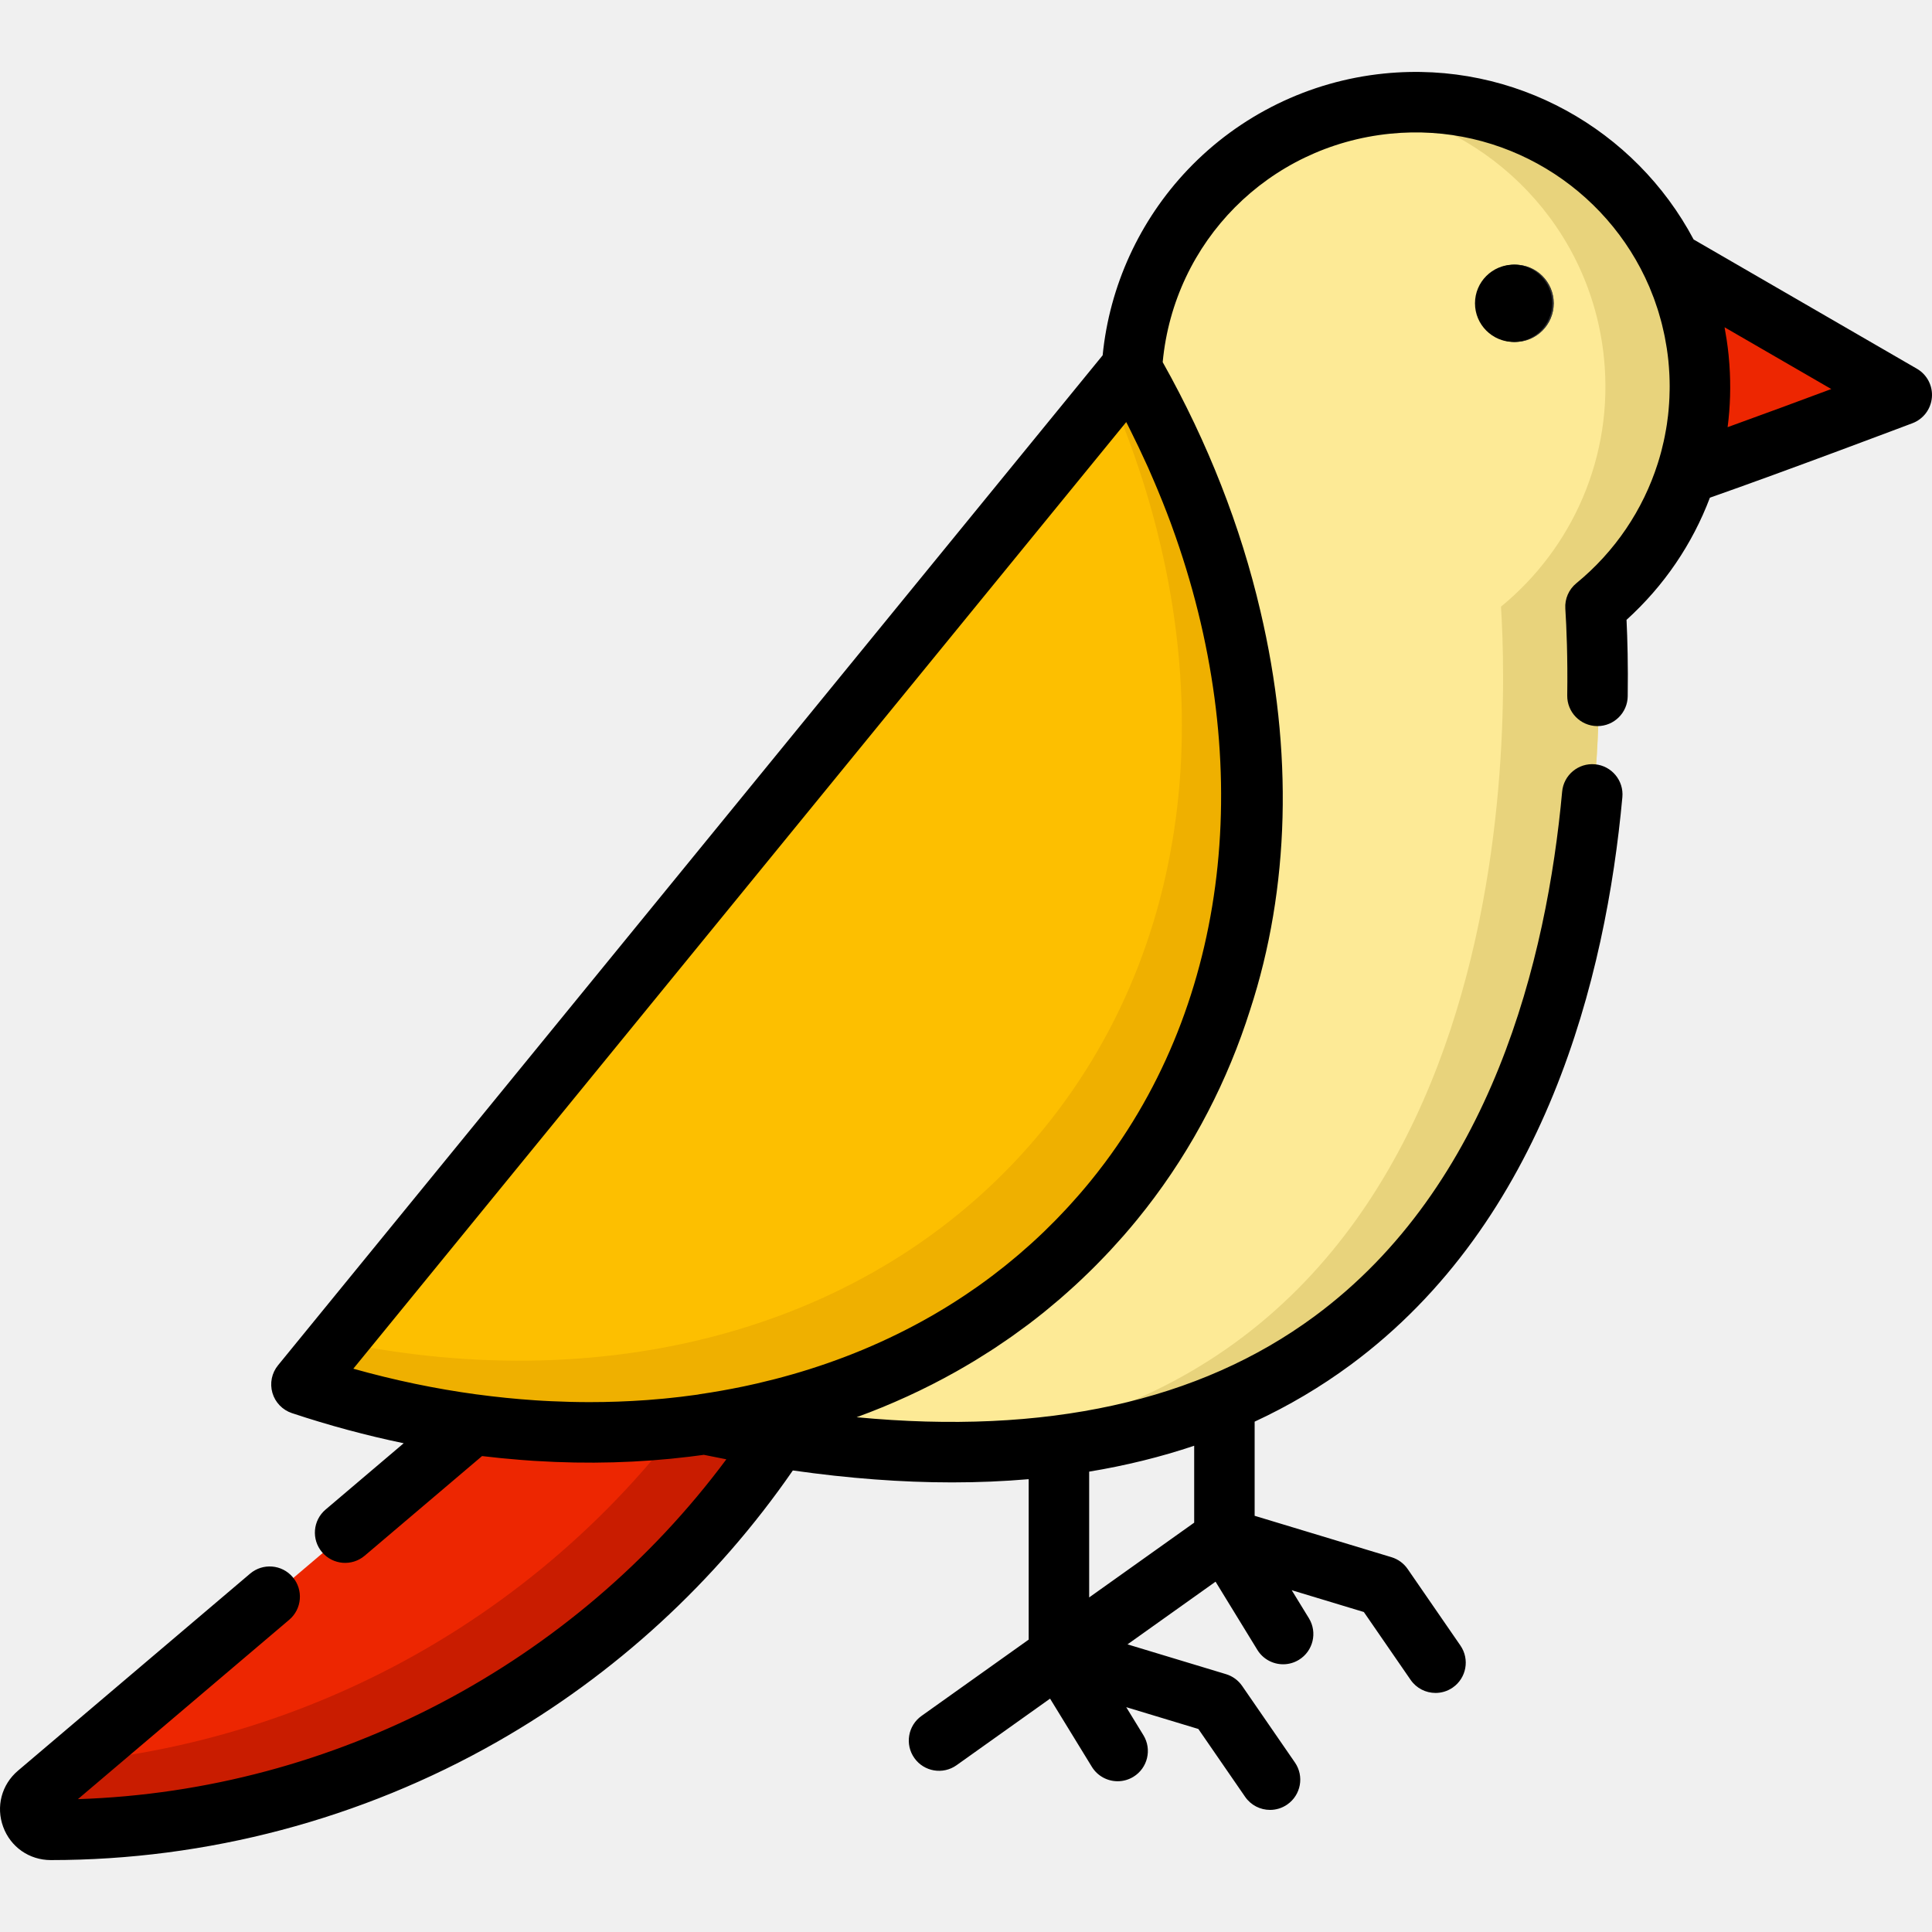
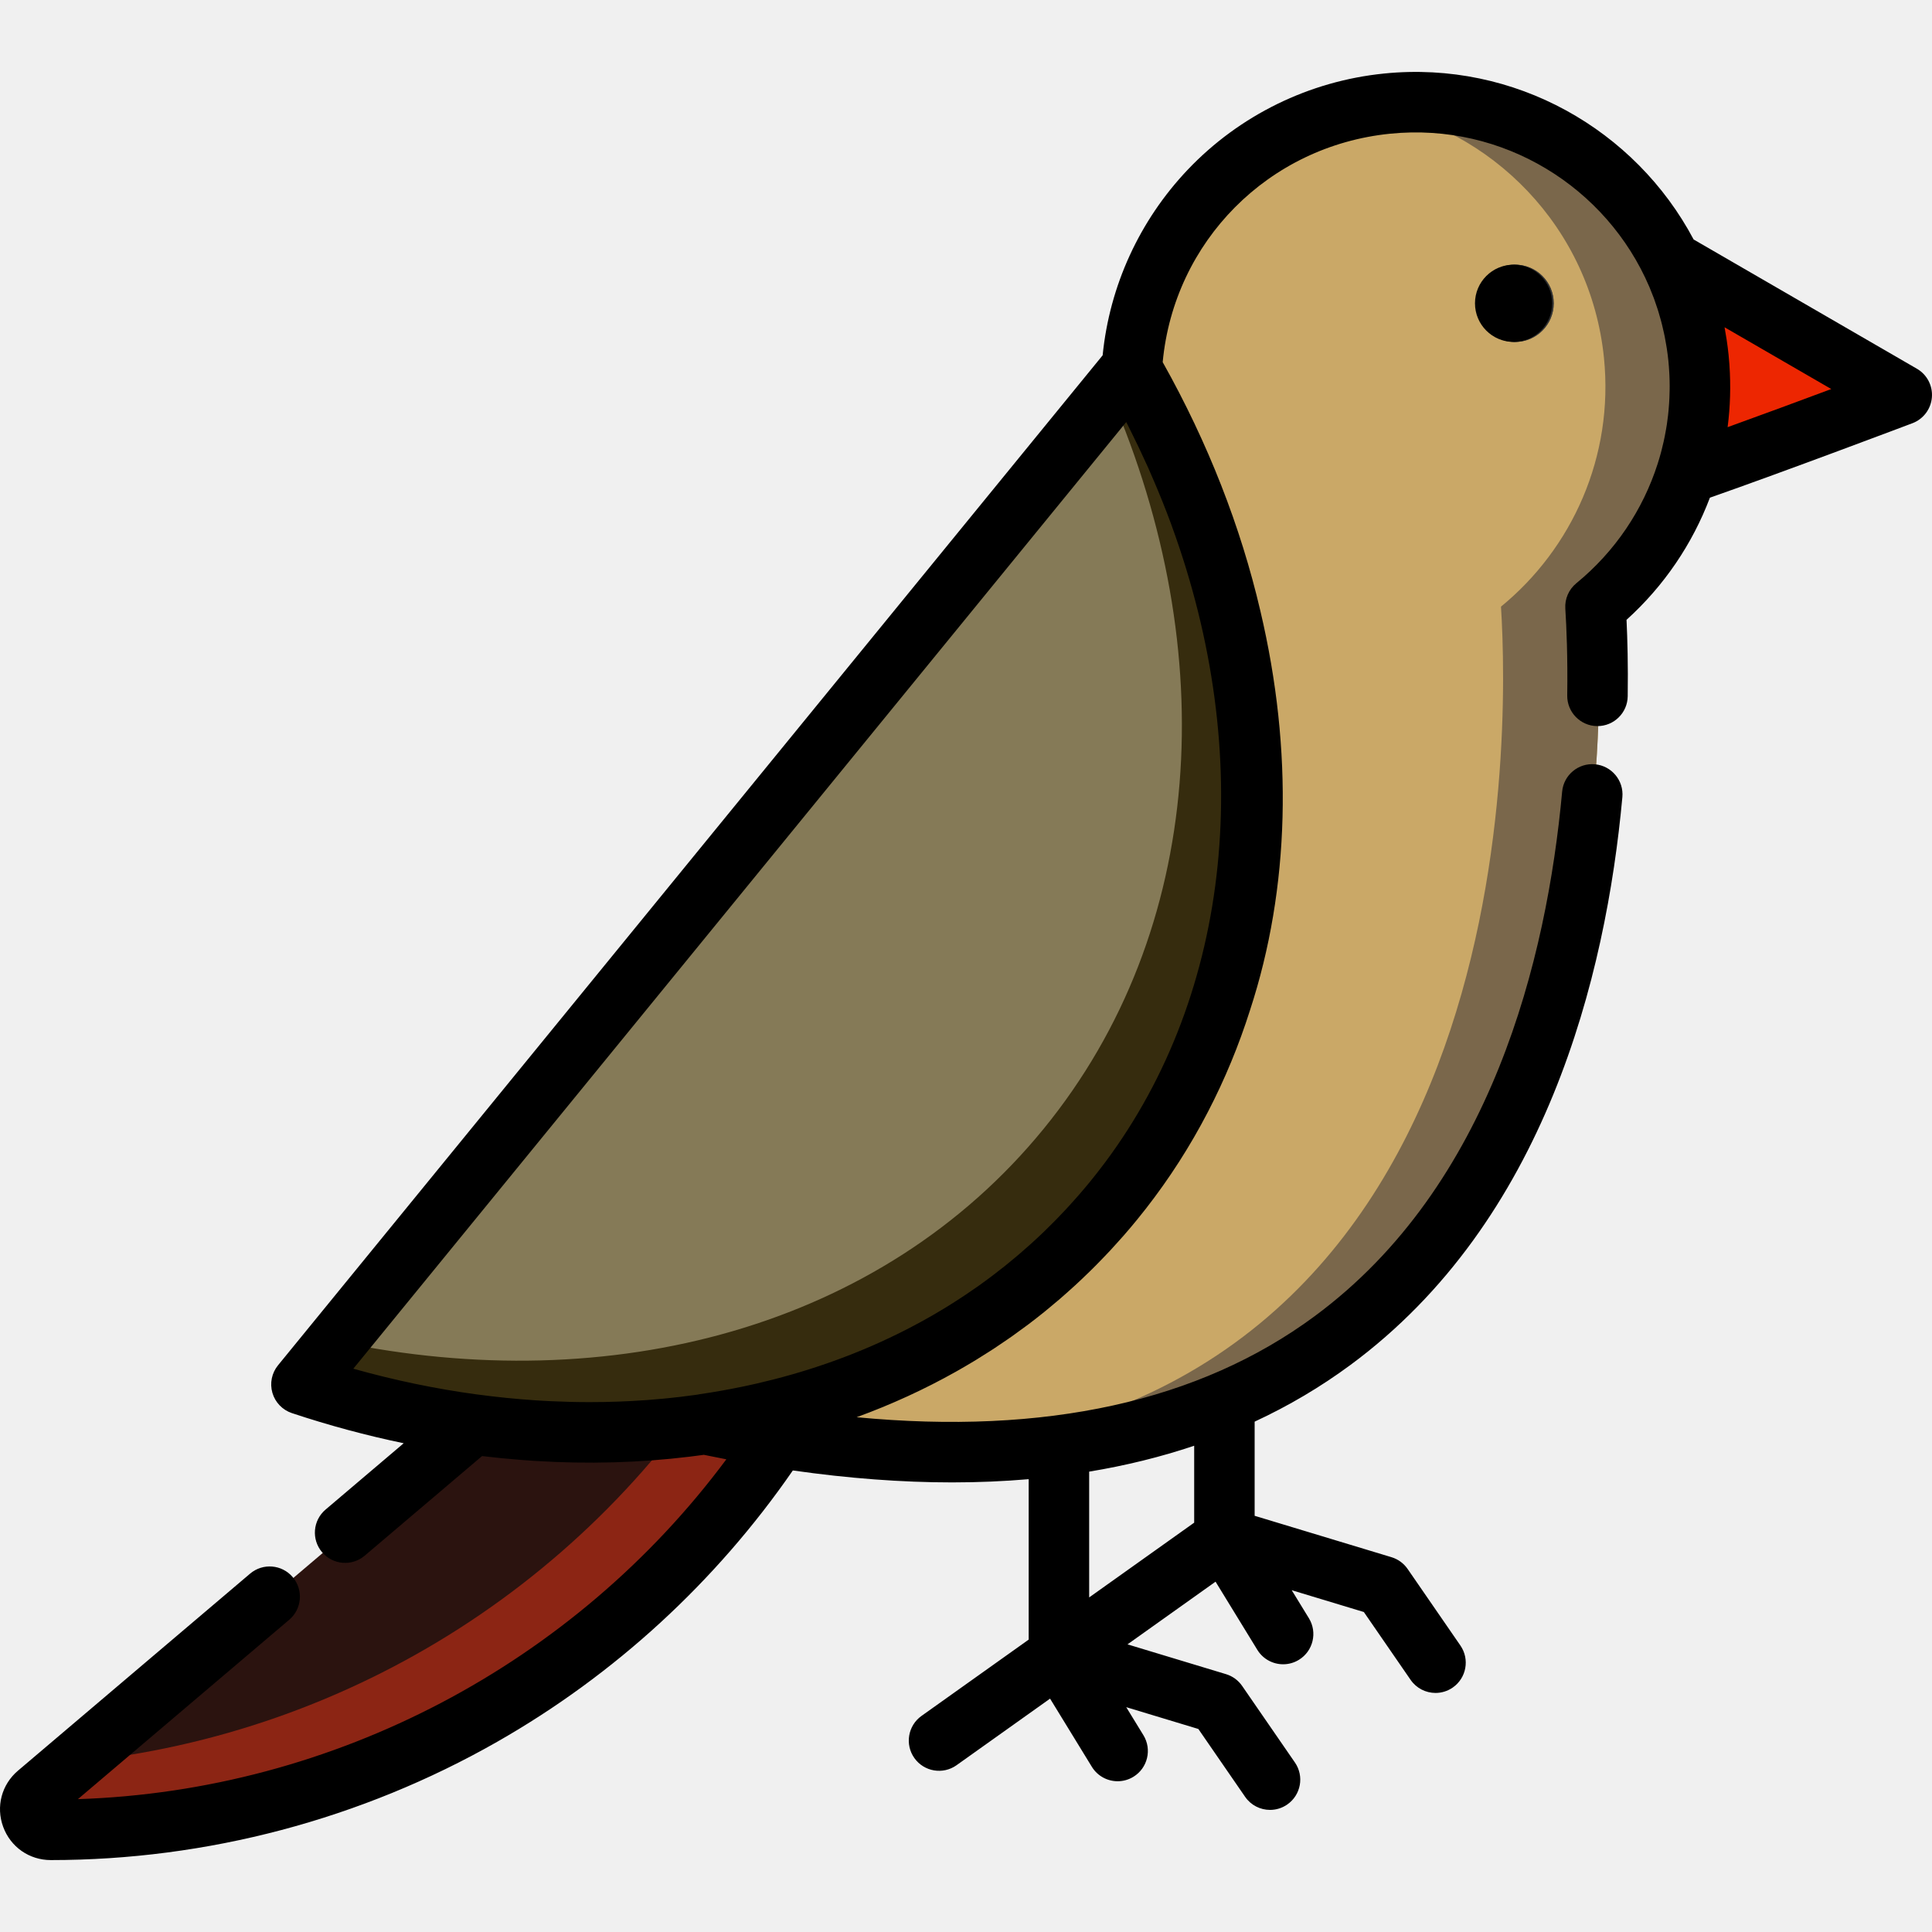
- <svg xmlns="http://www.w3.org/2000/svg" version="1.1" id="Layer_1" x="0px" y="0px" viewBox="0 0 511.999 511.999" style="enable-background:new 0 0 511.999 511.999;" xml:space="preserve">
-   <path style="fill:#ED2601;" d="M147.812,358.682L10.363,475.36c-3.851,3.269-1.539,9.565,3.512,9.565l0,0  c83.708,0,160.862-45.301,201.652-118.398l8.684-15.564L147.812,358.682z" />
-   <path style="fill:#C91C00;" d="M196.359,353.776c-37.416,63.97-103.054,105.77-176.057,113.146l-9.939,8.437  c-3.851,3.269-1.539,9.565,3.512,9.565l0,0c83.708,0,160.862-45.301,201.652-118.398l8.684-15.564L196.359,353.776z" />
-   <path style="fill:#ED2601;" d="M504.402,104.656L443.23,69.242c3.836,7.819,6.377,16.436,7.304,25.608  c1.081,10.706-0.139,21.112-3.254,30.731C466.066,119.153,504.402,104.656,504.402,104.656z" />
-   <path style="fill:#FDEA96;" d="M450.533,94.851c-4.183-41.402-41.137-71.573-82.538-67.39c-37.281,3.767-65.442,34.109-67.628,70.34  c4.391,7.652,8.332,15.432,11.829,23.297c-0.001,0-0.01-0.003-0.01-0.003c1.435,3.223,2.794,6.458,4.078,9.706  c0.03,0.077,0.062,0.153,0.092,0.23c0.592,1.503,1.167,3.01,1.728,4.518c0.153,0.41,0.301,0.823,0.45,1.234  c0.036,0.1,0.073,0.201,0.109,0.301c0.735,2.023,1.444,4.048,2.12,6.077c0.046,0.139,0.091,0.278,0.137,0.416  c0.792,2.396,1.547,4.795,2.257,7.197c0.016,0.053,0.031,0.108,0.047,0.162c0.748,2.538,1.452,5.078,2.108,7.621  c0.015,0.014,0.031,0.026,0.047,0.04c9.332,35.809,10.026,73.679-1.986,108.723c-6.064,18.295-15.276,35.474-27.83,50.85  c-27.143,33.244-65.615,52.97-108.48,59.229c242.956,51.278,238.68-177.245,236.179-216.633  C442.135,145.297,453.172,120.963,450.533,94.851z" />
-   <path style="fill:#E8D37C;" d="M450.533,94.851c-4.183-41.402-41.137-71.573-82.538-67.39c-1.729,0.174-3.43,0.425-5.117,0.712  c32.537,5.581,58.708,32.232,62.189,66.678c2.638,26.113-8.398,50.446-27.29,65.914c2.196,34.594,5.753,215.083-158.026,223.758  c189.611,9.494,185.798-187.458,183.494-223.758C442.135,145.297,453.172,120.963,450.533,94.851z" />
-   <path style="fill:#FDBF00;" d="M80.304,366.883c81.534,27.088,166.584,10.878,215.241-48.715s47.526-146.166,4.676-220.635  L80.304,366.883z" />
-   <path style="fill:#EFB000;" d="M300.22,97.535l-5.859,7.177c29.311,67.896,25.242,141.741-17.808,194.468  s-114.588,71.484-186.975,56.347l-9.274,11.359c81.534,27.088,166.584,10.878,215.24-48.715  C344.201,258.575,343.069,172.002,300.22,97.535z" />
-   <g>
-     <circle style="fill:#333333;" cx="401.536" cy="80.378" r="10.233" />
-     <circle style="fill:#333333;" cx="401.483" cy="80.378" r="10.233" />
+ <svg xmlns="http://www.w3.org/2000/svg" width="512" height="512" viewBox="0 0 512 512" fill="none">
+   <g clip-path="url(#clip0_9_2)">
+     <path d="M147.812 358.682L10.363 475.36C6.512 478.629 8.824 484.925 13.875 484.925C97.583 484.925 174.737 439.624 215.527 366.527L224.211 350.963L147.812 358.682Z" fill="#2B130F" />
+     <path d="M196.359 353.776C158.943 417.746 93.305 459.546 20.302 466.922L10.363 475.359C6.512 478.628 8.824 484.924 13.875 484.924C97.583 484.924 174.737 439.623 215.527 366.526L224.211 350.962L196.359 353.776Z" fill="#8C2514" />
+     <path d="M504.402 104.656L443.23 69.242C447.066 77.061 449.607 85.678 450.534 94.85C451.615 105.556 450.395 115.962 447.28 125.581C466.066 119.153 504.402 104.656 504.402 104.656Z" fill="#ED2601" />
+     <path d="M450.533 94.851C446.35 53.449 409.396 23.278 367.995 27.461C330.714 31.228 302.553 61.57 300.367 97.801C304.758 105.453 308.699 113.233 312.196 121.098L312.186 121.095C313.621 124.318 314.98 127.553 316.264 130.801C316.294 130.878 316.326 130.954 316.356 131.031C316.948 132.534 317.523 134.041 318.084 135.549C318.237 135.959 318.385 136.372 318.534 136.783C318.57 136.883 318.607 136.984 318.643 137.084C319.378 139.107 320.087 141.132 320.763 143.161C320.809 143.3 320.854 143.439 320.9 143.577C321.692 145.973 322.447 148.372 323.157 150.774C323.173 150.827 323.188 150.882 323.204 150.936C323.952 153.474 324.656 156.014 325.312 158.557C325.327 158.571 325.343 158.583 325.359 158.597C334.691 194.406 335.385 232.276 323.373 267.32C317.309 285.615 308.097 302.794 295.543 318.17C268.4 351.414 229.928 371.14 187.063 377.399C430.019 428.677 425.743 200.154 423.242 160.766C442.135 145.297 453.172 120.963 450.533 94.851Z" fill="#CAA867" />
+     <path d="M450.533 94.851C446.35 53.449 409.396 23.278 367.995 27.461C366.266 27.635 364.565 27.886 362.878 28.173C395.415 33.754 421.586 60.405 425.067 94.851C427.705 120.964 416.669 145.297 397.777 160.765C399.973 195.359 403.53 375.848 239.751 384.523C429.362 394.017 425.549 197.065 423.245 160.765C442.135 145.297 453.172 120.963 450.533 94.851Z" fill="#7A674B" />
+     <path d="M80.304 366.883C161.838 393.971 246.888 377.761 295.545 318.168C344.202 258.575 343.071 172.002 300.221 97.533L80.304 366.883Z" fill="#857A57" />
+     <path d="M300.22 97.535L294.361 104.712C323.672 172.608 319.603 246.453 276.553 299.18C233.503 351.907 161.965 370.664 89.578 355.527L80.304 366.886C161.838 393.974 246.888 377.764 295.544 318.171C344.201 258.575 343.069 172.002 300.22 97.535Z" fill="#362C0E" />
+     <path d="M401.536 90.611C407.188 90.611 411.769 86.029 411.769 80.378C411.769 74.727 407.188 70.145 401.536 70.145C395.884 70.145 391.303 74.727 391.303 80.378C391.303 86.029 395.884 90.611 401.536 90.611Z" fill="#333333" />
+     <path d="M401.483 90.611C407.135 90.611 411.716 86.029 411.716 80.378C411.716 74.727 407.135 70.145 401.483 70.145C395.831 70.145 391.25 74.727 391.25 80.378C391.25 86.029 395.831 90.611 401.483 90.611Z" fill="#333333" />
+     <path d="M508.002 97.72L448.827 63.463C433.408 34.4 401.467 15.979 366.775 19.487C346.965 21.488 328.506 30.525 314.799 44.933C301.977 58.41 294.034 75.787 292.214 94.161L73.68 361.815C72.013 363.857 71.456 366.587 72.191 369.119C72.926 371.65 74.859 373.658 77.361 374.49C87.203 377.76 97.09 380.423 106.984 382.475L86.276 400.055C82.901 402.92 82.488 407.977 85.353 411.351C88.218 414.726 93.275 415.14 96.649 412.274L127.751 385.872C131.165 386.283 134.576 386.62 137.983 386.885C139.077 386.972 140.169 387.054 141.26 387.125C141.48 387.139 141.7 387.151 141.92 387.163C155.832 388.031 169.462 387.657 182.736 386.036C183.716 385.918 184.689 385.788 185.664 385.657C185.949 385.619 186.236 385.581 186.521 385.542C188.521 385.957 190.511 386.354 192.49 386.732C152.205 440.935 88.596 474.568 20.646 476.792L76.651 429.25C80.026 426.385 80.439 421.328 77.574 417.954C74.71 414.579 69.654 414.167 66.278 417.031L4.762 469.25C0.417 472.939 -1.123 478.779 0.842 484.131C2.807 489.481 7.76 492.939 13.461 492.939C54.852 492.939 95.741 482.111 131.704 461.625C162.919 443.845 189.761 419.16 210.109 389.686C224.851 391.787 238.933 392.851 252.32 392.851C259.27 392.851 266.032 392.562 272.611 391.996V434.515L244.206 454.738C240.6 457.305 239.759 462.309 242.325 465.915C244.891 469.519 249.897 470.363 253.501 467.796L278.279 450.156L289.349 468.218C290.861 470.685 293.494 472.046 296.189 472.046C297.618 472.046 299.062 471.664 300.369 470.864C304.143 468.551 305.327 463.617 303.015 459.843L298.463 452.416L317.576 458.197L329.97 476.176C331.525 478.431 334.028 479.642 336.576 479.642C338.145 479.642 339.728 479.183 341.117 478.225C344.761 475.713 345.68 470.723 343.167 467.078L329.181 446.789C328.15 445.294 326.642 444.192 324.902 443.667L298.802 435.772L322.135 419.16L333.205 437.222C334.717 439.689 337.35 441.05 340.045 441.05C341.474 441.05 342.918 440.669 344.225 439.868C347.999 437.555 349.183 432.621 346.871 428.847L342.319 421.42L361.432 427.201L373.826 445.18C375.381 447.435 377.884 448.646 380.432 448.646C382.001 448.646 383.584 448.186 384.973 447.229C388.617 444.717 389.536 439.727 387.023 436.082L373.037 415.793C372.006 414.298 370.498 413.196 368.758 412.671L332.493 401.702V376.752C341.514 372.564 349.974 367.561 357.859 361.743C409.525 323.624 425.575 258.869 429.944 211.258C430.348 206.85 427.103 202.95 422.696 202.545C418.277 202.138 414.388 205.386 413.983 209.794C409.915 254.137 395.225 314.256 348.344 348.846C317.774 371.401 277.076 380.345 227.012 375.577C236.195 372.227 244.984 368.199 253.325 363.511C253.392 363.474 253.459 363.435 253.525 363.397C255.007 362.561 256.475 361.704 257.93 360.827C258.23 360.646 258.528 360.465 258.827 360.282C260.053 359.532 261.268 358.767 262.472 357.988C262.872 357.729 263.272 357.473 263.669 357.212C264.788 356.475 265.894 355.721 266.993 354.959C267.413 354.668 267.838 354.382 268.255 354.087C269.427 353.258 270.586 352.409 271.736 351.551C272.042 351.323 272.355 351.103 272.659 350.872C274.06 349.812 275.443 348.73 276.809 347.627C277.322 347.212 277.823 346.783 278.332 346.363C279.192 345.651 280.052 344.94 280.899 344.211C281.496 343.696 282.084 343.169 282.674 342.647C283.42 341.986 284.165 341.322 284.899 340.648C285.498 340.097 286.092 339.539 286.684 338.979C287.402 338.299 288.116 337.613 288.823 336.92C289.395 336.359 289.964 335.796 290.528 335.226C291.255 334.492 291.973 333.748 292.688 333C293.209 332.454 293.732 331.911 294.246 331.358C295.034 330.511 295.806 329.648 296.578 328.783C297.001 328.309 297.431 327.842 297.849 327.361C298.996 326.046 300.125 324.712 301.233 323.357C301.266 323.317 301.3 323.279 301.332 323.239C301.461 323.081 301.585 322.919 301.713 322.76C302.368 321.951 303.019 321.14 303.658 320.322C303.911 319.998 304.155 319.668 304.405 319.343C304.918 318.676 305.431 318.009 305.932 317.335C306.178 317.004 306.417 316.668 306.661 316.336C307.159 315.656 307.658 314.976 308.145 314.29C308.365 313.98 308.579 313.665 308.797 313.353C309.302 312.631 309.806 311.907 310.299 311.177C310.484 310.902 310.664 310.625 310.848 310.349C311.366 309.572 311.881 308.792 312.387 308.007C312.54 307.77 312.688 307.529 312.84 307.291C313.371 306.455 313.898 305.617 314.413 304.771C314.529 304.58 314.644 304.387 314.759 304.196C315.306 303.292 315.846 302.385 316.376 301.47C316.456 301.331 316.536 301.191 316.616 301.051C317.179 300.072 317.734 299.088 318.277 298.099C318.32 298.021 318.362 297.942 318.405 297.864C318.986 296.801 319.556 295.731 320.115 294.655C320.119 294.646 320.125 294.637 320.129 294.628C324.593 286.022 328.32 277.011 331.285 267.655C341.831 235.38 342.76 198.983 334.011 161.908C328.799 139.541 320.116 117.339 308.171 96.057C308.155 96.029 308.141 96 308.125 95.973C311.134 63.978 336.13 38.693 368.38 35.434C398.355 32.411 425.801 49.634 437.074 75.98C437.126 76.102 437.173 76.225 437.225 76.348C437.581 77.193 437.921 78.048 438.243 78.911C438.332 79.15 438.415 79.391 438.502 79.631C438.773 80.385 439.034 81.146 439.279 81.913C439.375 82.214 439.467 82.517 439.559 82.819C439.777 83.537 439.983 84.26 440.179 84.988C440.269 85.324 440.357 85.66 440.443 85.997C440.621 86.709 440.785 87.427 440.941 88.148C441.016 88.496 441.096 88.844 441.165 89.193C441.316 89.946 441.446 90.707 441.572 91.471C441.623 91.785 441.683 92.096 441.73 92.411C441.89 93.484 442.031 94.564 442.141 95.655C442.141 95.656 442.141 95.658 442.141 95.659C442.245 96.687 442.316 97.714 442.374 98.74C442.387 98.978 442.402 99.217 442.412 99.455C442.455 100.395 442.476 101.335 442.48 102.273C442.481 102.604 442.476 102.936 442.471 103.266C442.464 103.972 442.443 104.677 442.413 105.38C442.391 105.897 442.362 106.414 442.328 106.929C442.287 107.546 442.239 108.161 442.182 108.775C442.139 109.225 442.097 109.675 442.045 110.124C441.955 110.908 441.853 111.692 441.734 112.473C441.669 112.905 441.595 113.334 441.522 113.765C441.412 114.405 441.294 115.045 441.166 115.682C441.078 116.117 440.988 116.55 440.892 116.982C440.723 117.743 440.542 118.502 440.346 119.258C440.277 119.528 440.208 119.8 440.134 120.07C439.879 121.008 439.603 121.942 439.306 122.873C435.407 135.103 428.025 146.147 417.746 154.565C415.749 156.201 414.661 158.698 414.825 161.275C415.138 166.202 415.48 174.195 415.333 184.291C415.267 188.717 418.803 192.358 423.229 192.422C423.27 192.422 423.309 192.423 423.349 192.423C427.72 192.423 431.296 188.912 431.36 184.526C431.481 176.304 431.292 169.387 431.046 164.262C441.019 155.244 448.517 144.121 453.141 131.891C472.745 125.034 506.458 112.291 506.818 112.155C509.713 111.061 511.718 108.397 511.97 105.312C512.226 102.224 510.679 99.27 508.002 97.72ZM316.47 403.521L288.64 423.334V389.998C298.374 388.39 307.654 386.104 316.47 383.135V403.521ZM298.459 111.855C298.596 112.12 298.739 112.382 298.875 112.647C299.143 113.173 299.395 113.702 299.659 114.228C301.087 117.08 302.458 119.953 303.767 122.843C303.966 123.28 304.173 123.716 304.368 124.154C304.396 124.221 304.423 124.289 304.452 124.355C304.971 125.522 305.476 126.703 305.978 127.881C306.273 128.576 306.568 129.269 306.856 129.964C307.3 131.034 307.738 132.1 308.157 133.154C308.846 134.888 309.523 136.624 310.165 138.361L310.502 139.285C332.667 200.028 326.672 262.739 292.86 308.054C292.804 308.129 292.747 308.203 292.69 308.277C291.469 309.907 290.215 311.517 288.922 313.101C288.035 314.187 287.132 315.255 286.219 316.313C285.945 316.63 285.665 316.941 285.39 317.257C284.73 318.008 284.065 318.754 283.391 319.491C283.084 319.828 282.774 320.161 282.465 320.494C281.775 321.237 281.076 321.971 280.372 322.697C280.101 322.977 279.831 323.259 279.558 323.537C278.627 324.483 277.688 325.417 276.734 326.337C276.691 326.378 276.651 326.419 276.608 326.46C275.555 327.472 274.488 328.467 273.408 329.447C273.282 329.561 273.154 329.672 273.028 329.786C272.108 330.615 271.177 331.433 270.237 332.238C269.987 332.453 269.735 332.664 269.484 332.877C268.638 333.593 267.784 334.299 266.922 334.997C266.659 335.21 266.396 335.423 266.131 335.635C265.196 336.382 264.25 337.116 263.297 337.841C263.125 337.972 262.955 338.106 262.782 338.236C261.636 339.099 260.478 339.947 259.308 340.778C259.186 340.865 259.062 340.947 258.94 341.033C257.948 341.733 256.948 342.419 255.939 343.096C255.509 343.383 255.077 343.666 254.644 343.949C253.947 344.406 253.247 344.858 252.543 345.304C251.996 345.65 251.448 345.993 250.895 346.333C250.329 346.682 249.757 347.024 249.185 347.366C248.527 347.759 247.87 348.155 247.204 348.538C246.898 348.715 246.587 348.885 246.281 349.061C235.027 355.46 222.818 360.553 209.792 364.271C209.78 364.274 209.768 364.275 209.757 364.278C206.752 365.138 203.717 365.915 200.66 366.624C199.792 366.824 198.92 367.015 198.045 367.203C197.644 367.29 197.244 367.375 196.843 367.459C193.117 368.234 189.335 368.906 185.495 369.466C185.283 369.497 185.077 369.539 184.872 369.586C184.675 369.614 184.477 369.638 184.28 369.666C182.99 369.847 181.697 370.013 180.4 370.168C179.474 370.277 178.543 370.377 177.611 370.475C177.028 370.537 176.444 370.598 175.86 370.655C174.47 370.786 173.075 370.906 171.674 371.01C171.532 371.021 171.39 371.032 171.248 371.042C166.301 371.397 161.281 371.577 156.195 371.576C152.817 371.576 149.43 371.488 146.036 371.33C145.254 371.293 144.473 371.256 143.688 371.21C143.067 371.175 142.446 371.134 141.824 371.094C136.706 370.75 131.545 370.234 126.345 369.529C126.31 369.524 126.274 369.525 126.239 369.52C115.38 368.043 104.494 365.778 93.636 362.721L298.459 111.855ZM457.835 113.204C458.543 107.759 458.703 102.242 458.315 96.689C458.311 96.631 458.31 96.574 458.305 96.516C458.246 95.693 458.176 94.869 458.092 94.044C457.956 92.702 457.783 91.367 457.584 90.04C457.524 89.639 457.449 89.244 457.383 88.845C457.268 88.14 457.162 87.432 457.028 86.731L485.306 103.1C477.101 106.159 466.923 109.925 457.835 113.204Z" fill="black" />
+     <path d="M401.119 90.611C406.771 90.611 411.352 86.029 411.352 80.378C411.352 74.727 406.771 70.145 401.119 70.145C395.467 70.145 390.886 74.727 390.886 80.378C390.886 86.029 395.467 90.611 401.119 90.611Z" fill="black" />
  </g>
-   <path d="M508.002,97.72l-59.175-34.257c-15.419-29.063-47.36-47.484-82.052-43.976c-19.81,2.001-38.269,11.038-51.976,25.446  c-12.822,13.477-20.765,30.854-22.585,49.228L73.68,361.815c-1.667,2.042-2.224,4.772-1.489,7.304  c0.735,2.531,2.668,4.539,5.17,5.371c9.842,3.27,19.729,5.933,29.623,7.985l-20.708,17.58c-3.375,2.865-3.788,7.922-0.923,11.296  c2.865,3.375,7.922,3.789,11.296,0.923l31.102-26.402c3.414,0.411,6.825,0.748,10.232,1.013c1.094,0.087,2.186,0.169,3.277,0.24  c0.22,0.014,0.44,0.026,0.66,0.038c13.912,0.868,27.542,0.494,40.816-1.127c0.98-0.118,1.953-0.248,2.928-0.379  c0.285-0.038,0.572-0.076,0.857-0.115c2,0.415,3.99,0.812,5.969,1.19c-40.285,54.203-103.894,87.836-171.844,90.06l56.005-47.542  c3.375-2.865,3.788-7.922,0.923-11.296c-2.864-3.375-7.92-3.787-11.296-0.923L4.762,469.25c-4.345,3.689-5.885,9.529-3.92,14.881  c1.965,5.35,6.918,8.808,12.619,8.808c41.391,0,82.28-10.828,118.243-31.314c31.215-17.78,58.057-42.465,78.405-71.939  c14.742,2.101,28.824,3.165,42.211,3.165c6.95,0,13.712-0.289,20.291-0.855v42.519l-28.405,20.223  c-3.606,2.567-4.447,7.571-1.881,11.177c2.566,3.604,7.572,4.448,11.176,1.881l24.778-17.64l11.07,18.062  c1.512,2.467,4.145,3.828,6.84,3.828c1.429,0,2.873-0.382,4.18-1.182c3.774-2.313,4.958-7.247,2.646-11.021l-4.552-7.427  l19.113,5.781l12.394,17.979c1.555,2.255,4.058,3.466,6.606,3.466c1.569,0,3.152-0.459,4.541-1.417  c3.644-2.512,4.563-7.502,2.05-11.147l-13.986-20.289c-1.031-1.495-2.539-2.597-4.279-3.122l-26.1-7.895l23.333-16.612l11.07,18.062  c1.512,2.467,4.145,3.828,6.84,3.828c1.429,0,2.873-0.381,4.18-1.182c3.774-2.313,4.958-7.247,2.646-11.021l-4.552-7.427  l19.113,5.781l12.394,17.979c1.555,2.255,4.058,3.466,6.606,3.466c1.569,0,3.152-0.46,4.541-1.417  c3.644-2.512,4.563-7.502,2.05-11.147l-13.986-20.289c-1.031-1.495-2.539-2.597-4.279-3.122l-36.265-10.969v-24.95  c9.021-4.188,17.481-9.191,25.366-15.009c51.666-38.119,67.716-102.874,72.085-150.485c0.404-4.408-2.841-8.308-7.248-8.713  c-4.419-0.407-8.308,2.841-8.713,7.249c-4.068,44.343-18.758,104.462-65.639,139.052c-30.57,22.555-71.268,31.499-121.332,26.731  c9.183-3.35,17.972-7.378,26.313-12.066c0.067-0.037,0.134-0.076,0.2-0.114c1.482-0.836,2.95-1.693,4.405-2.57  c0.3-0.181,0.598-0.362,0.897-0.545c1.226-0.75,2.441-1.515,3.645-2.294c0.4-0.259,0.8-0.515,1.197-0.776  c1.119-0.737,2.225-1.491,3.324-2.253c0.42-0.291,0.845-0.577,1.262-0.872c1.172-0.829,2.331-1.678,3.481-2.536  c0.306-0.228,0.619-0.448,0.923-0.679c1.401-1.06,2.784-2.142,4.15-3.245c0.513-0.415,1.014-0.844,1.523-1.264  c0.86-0.712,1.72-1.423,2.567-2.152c0.597-0.515,1.185-1.042,1.775-1.564c0.746-0.661,1.491-1.325,2.225-1.999  c0.599-0.551,1.193-1.109,1.785-1.669c0.718-0.68,1.432-1.366,2.139-2.059c0.572-0.561,1.141-1.124,1.705-1.694  c0.727-0.734,1.445-1.478,2.16-2.226c0.521-0.546,1.044-1.089,1.558-1.642c0.788-0.847,1.56-1.71,2.332-2.575  c0.423-0.474,0.853-0.941,1.271-1.422c1.147-1.315,2.276-2.649,3.384-4.004c0.033-0.04,0.067-0.078,0.099-0.118  c0.129-0.158,0.253-0.32,0.381-0.479c0.655-0.809,1.306-1.62,1.945-2.438c0.253-0.324,0.497-0.654,0.747-0.979  c0.513-0.667,1.026-1.334,1.527-2.008c0.246-0.331,0.485-0.667,0.729-0.999c0.498-0.68,0.997-1.36,1.484-2.046  c0.22-0.31,0.434-0.625,0.652-0.937c0.505-0.722,1.009-1.446,1.502-2.176c0.185-0.275,0.365-0.552,0.549-0.828  c0.518-0.777,1.033-1.557,1.539-2.342c0.153-0.237,0.301-0.478,0.453-0.716c0.531-0.836,1.058-1.674,1.573-2.52  c0.116-0.191,0.231-0.384,0.346-0.575c0.547-0.904,1.087-1.811,1.617-2.726c0.08-0.139,0.16-0.279,0.24-0.419  c0.563-0.979,1.118-1.963,1.661-2.952c0.043-0.078,0.085-0.157,0.128-0.235c0.581-1.063,1.151-2.133,1.71-3.209  c0.004-0.009,0.01-0.018,0.014-0.027c4.464-8.606,8.191-17.617,11.156-26.973c10.546-32.275,11.475-68.672,2.726-105.747  c-5.212-22.367-13.895-44.569-25.84-65.851c-0.016-0.028-0.03-0.057-0.046-0.084c3.009-31.995,28.005-57.28,60.255-60.539  c29.975-3.023,57.421,14.2,68.694,40.546c0.052,0.122,0.099,0.245,0.151,0.368c0.356,0.845,0.696,1.7,1.018,2.563  c0.089,0.239,0.172,0.48,0.259,0.72c0.271,0.754,0.532,1.515,0.777,2.282c0.096,0.301,0.188,0.604,0.28,0.906  c0.218,0.718,0.424,1.441,0.62,2.169c0.09,0.336,0.178,0.672,0.264,1.009c0.178,0.712,0.342,1.43,0.498,2.151  c0.075,0.348,0.155,0.696,0.224,1.045c0.151,0.753,0.281,1.514,0.407,2.278c0.051,0.314,0.111,0.625,0.158,0.94  c0.16,1.073,0.301,2.153,0.411,3.244c0,0.001,0,0.003,0,0.004c0.104,1.028,0.175,2.055,0.233,3.081  c0.013,0.238,0.028,0.477,0.038,0.715c0.043,0.94,0.064,1.88,0.068,2.818c0.001,0.331-0.004,0.663-0.009,0.993  c-0.007,0.706-0.028,1.411-0.058,2.114c-0.022,0.517-0.051,1.034-0.085,1.549c-0.041,0.617-0.089,1.232-0.146,1.846  c-0.043,0.45-0.085,0.9-0.137,1.349c-0.09,0.784-0.192,1.568-0.311,2.349c-0.065,0.432-0.139,0.861-0.212,1.292  c-0.11,0.64-0.228,1.28-0.356,1.917c-0.088,0.435-0.178,0.868-0.274,1.3c-0.169,0.761-0.35,1.52-0.546,2.276  c-0.069,0.27-0.138,0.542-0.212,0.812c-0.255,0.938-0.531,1.872-0.828,2.803c-3.899,12.23-11.281,23.274-21.56,31.692  c-1.997,1.636-3.085,4.133-2.921,6.71c0.313,4.927,0.655,12.92,0.508,23.016c-0.066,4.426,3.47,8.067,7.896,8.131  c0.041,0,0.08,0.001,0.12,0.001c4.371,0,7.947-3.511,8.011-7.897c0.121-8.222-0.068-15.139-0.314-20.264  c9.973-9.018,17.471-20.141,22.095-32.371c19.604-6.857,53.317-19.6,53.677-19.736c2.895-1.094,4.9-3.758,5.152-6.843  C512.226,102.224,510.679,99.27,508.002,97.72z M316.47,403.521l-27.83,19.813v-33.336c9.734-1.608,19.014-3.894,27.83-6.863  V403.521z M298.459,111.855c0.137,0.265,0.28,0.527,0.416,0.792c0.268,0.526,0.52,1.055,0.784,1.581  c1.428,2.852,2.799,5.725,4.108,8.615c0.199,0.437,0.406,0.873,0.601,1.311c0.028,0.067,0.055,0.135,0.084,0.201  c0.519,1.167,1.024,2.348,1.526,3.526c0.295,0.695,0.59,1.388,0.878,2.083c0.444,1.07,0.882,2.136,1.301,3.19  c0.689,1.734,1.366,3.47,2.008,5.207l0.337,0.924c22.165,60.743,16.17,123.454-17.642,168.769c-0.056,0.075-0.113,0.149-0.17,0.223  c-1.221,1.63-2.475,3.24-3.768,4.824c-0.887,1.086-1.79,2.154-2.703,3.212c-0.274,0.317-0.554,0.628-0.829,0.944  c-0.66,0.751-1.325,1.497-1.999,2.234c-0.307,0.337-0.617,0.67-0.926,1.003c-0.69,0.743-1.389,1.477-2.093,2.203  c-0.271,0.28-0.541,0.562-0.814,0.84c-0.931,0.946-1.87,1.88-2.824,2.8c-0.043,0.041-0.083,0.082-0.126,0.123  c-1.053,1.012-2.12,2.007-3.2,2.987c-0.126,0.114-0.254,0.225-0.38,0.339c-0.92,0.829-1.851,1.647-2.791,2.452  c-0.25,0.215-0.502,0.426-0.753,0.639c-0.846,0.716-1.7,1.422-2.562,2.12c-0.263,0.213-0.526,0.426-0.791,0.638  c-0.935,0.747-1.881,1.481-2.834,2.206c-0.172,0.131-0.342,0.265-0.515,0.395c-1.146,0.863-2.304,1.711-3.474,2.542  c-0.122,0.087-0.246,0.169-0.368,0.255c-0.992,0.7-1.992,1.386-3.001,2.063c-0.43,0.287-0.862,0.57-1.295,0.853  c-0.697,0.457-1.397,0.909-2.101,1.355c-0.547,0.346-1.095,0.689-1.648,1.029c-0.566,0.349-1.138,0.691-1.71,1.033  c-0.658,0.393-1.315,0.789-1.981,1.172c-0.306,0.177-0.617,0.347-0.923,0.523c-11.254,6.399-23.463,11.492-36.489,15.21  c-0.012,0.003-0.024,0.004-0.035,0.007c-3.005,0.86-6.04,1.637-9.097,2.346c-0.868,0.2-1.74,0.391-2.615,0.579  c-0.401,0.087-0.801,0.172-1.202,0.256c-3.726,0.775-7.508,1.447-11.348,2.007c-0.212,0.031-0.418,0.073-0.623,0.12  c-0.197,0.028-0.395,0.052-0.592,0.08c-1.29,0.181-2.583,0.347-3.88,0.502c-0.926,0.109-1.857,0.209-2.789,0.307  c-0.583,0.062-1.167,0.123-1.751,0.18c-1.39,0.131-2.785,0.251-4.186,0.355c-0.142,0.011-0.284,0.022-0.426,0.032  c-4.947,0.355-9.967,0.535-15.053,0.534c-3.378,0-6.765-0.088-10.159-0.246c-0.782-0.037-1.563-0.074-2.348-0.12  c-0.621-0.035-1.242-0.076-1.864-0.116c-5.118-0.344-10.279-0.86-15.479-1.565c-0.035-0.005-0.071-0.004-0.106-0.009  c-10.859-1.477-21.745-3.742-32.603-6.799L298.459,111.855z M457.835,113.204c0.708-5.445,0.868-10.962,0.48-16.515  c-0.004-0.058-0.005-0.115-0.01-0.173c-0.059-0.823-0.129-1.647-0.213-2.472c-0.136-1.342-0.309-2.677-0.508-4.004  c-0.06-0.401-0.135-0.796-0.201-1.195c-0.115-0.705-0.221-1.413-0.355-2.114l28.278,16.369  C477.101,106.159,466.923,109.925,457.835,113.204z" />
-   <circle cx="401.119" cy="80.378" r="10.233" />
-   <g>
- </g>
-   <g>
- </g>
-   <g>
- </g>
-   <g>
- </g>
-   <g>
- </g>
-   <g>
- </g>
-   <g>
- </g>
-   <g>
- </g>
-   <g>
- </g>
-   <g>
- </g>
-   <g>
- </g>
-   <g>
- </g>
-   <g>
- </g>
-   <g>
- </g>
-   <g>
- </g>
+   <defs>
+     <clipPath id="clip0_9_2">
+       <rect width="511.999" height="511.999" fill="white" />
+     </clipPath>
+   </defs>
</svg>
